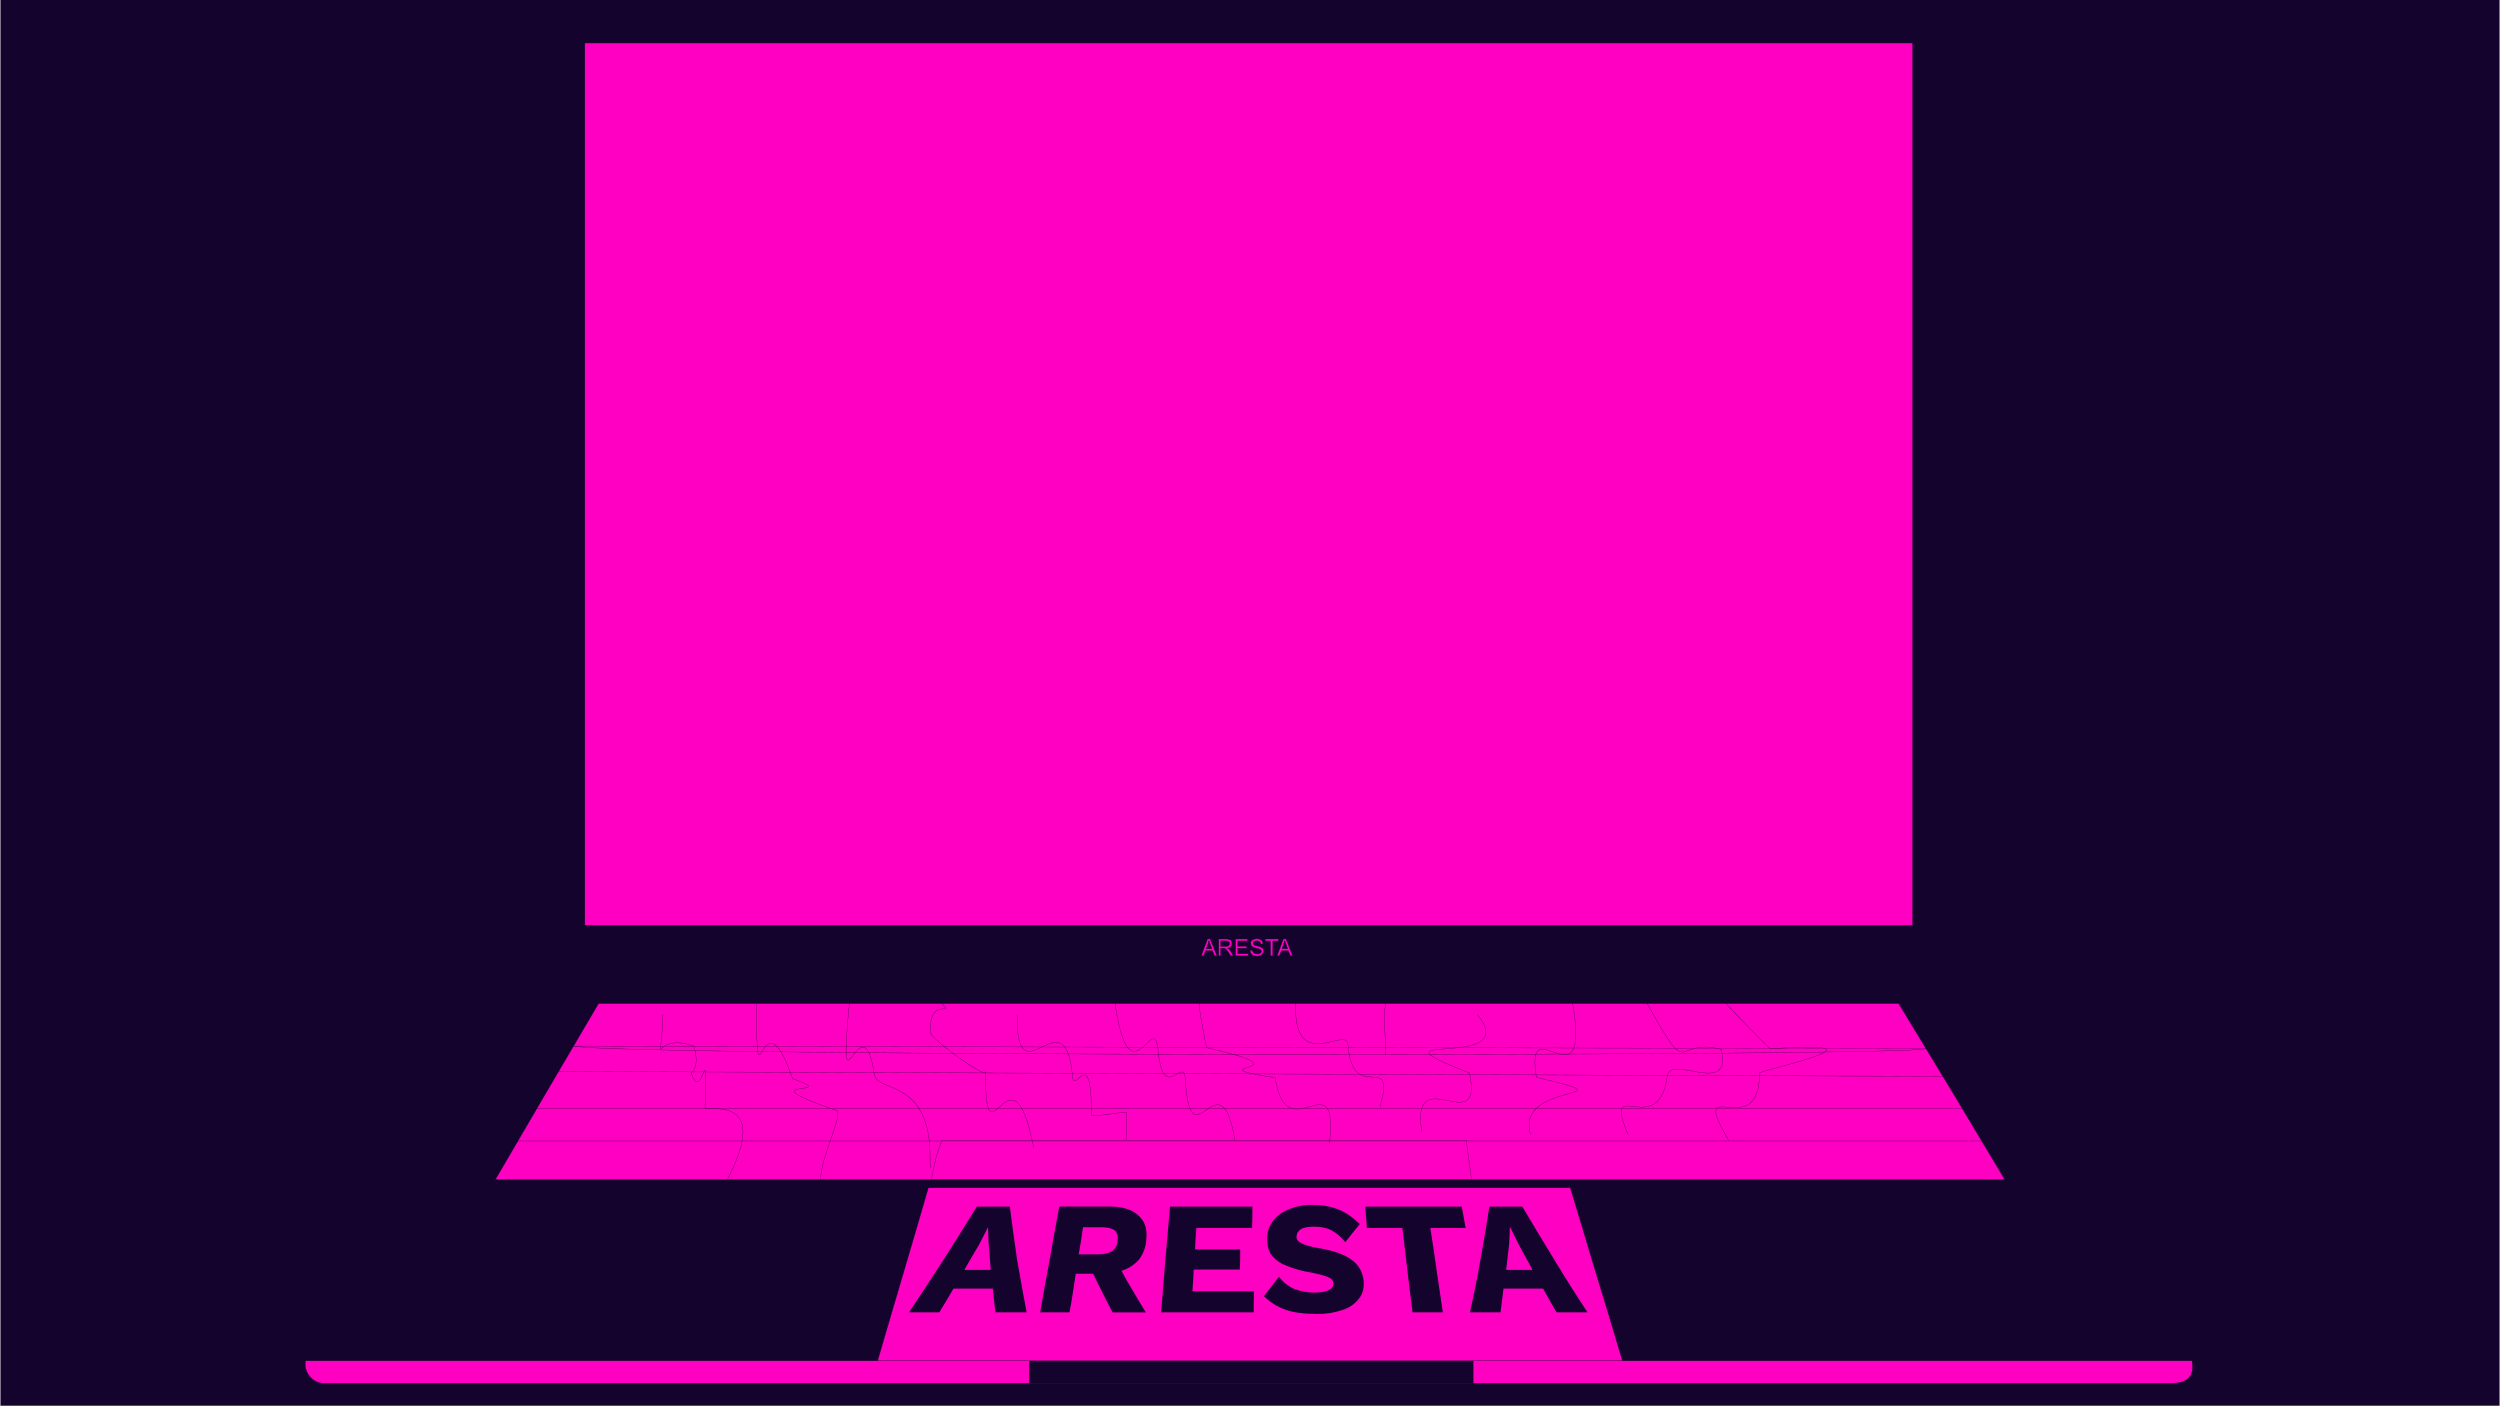
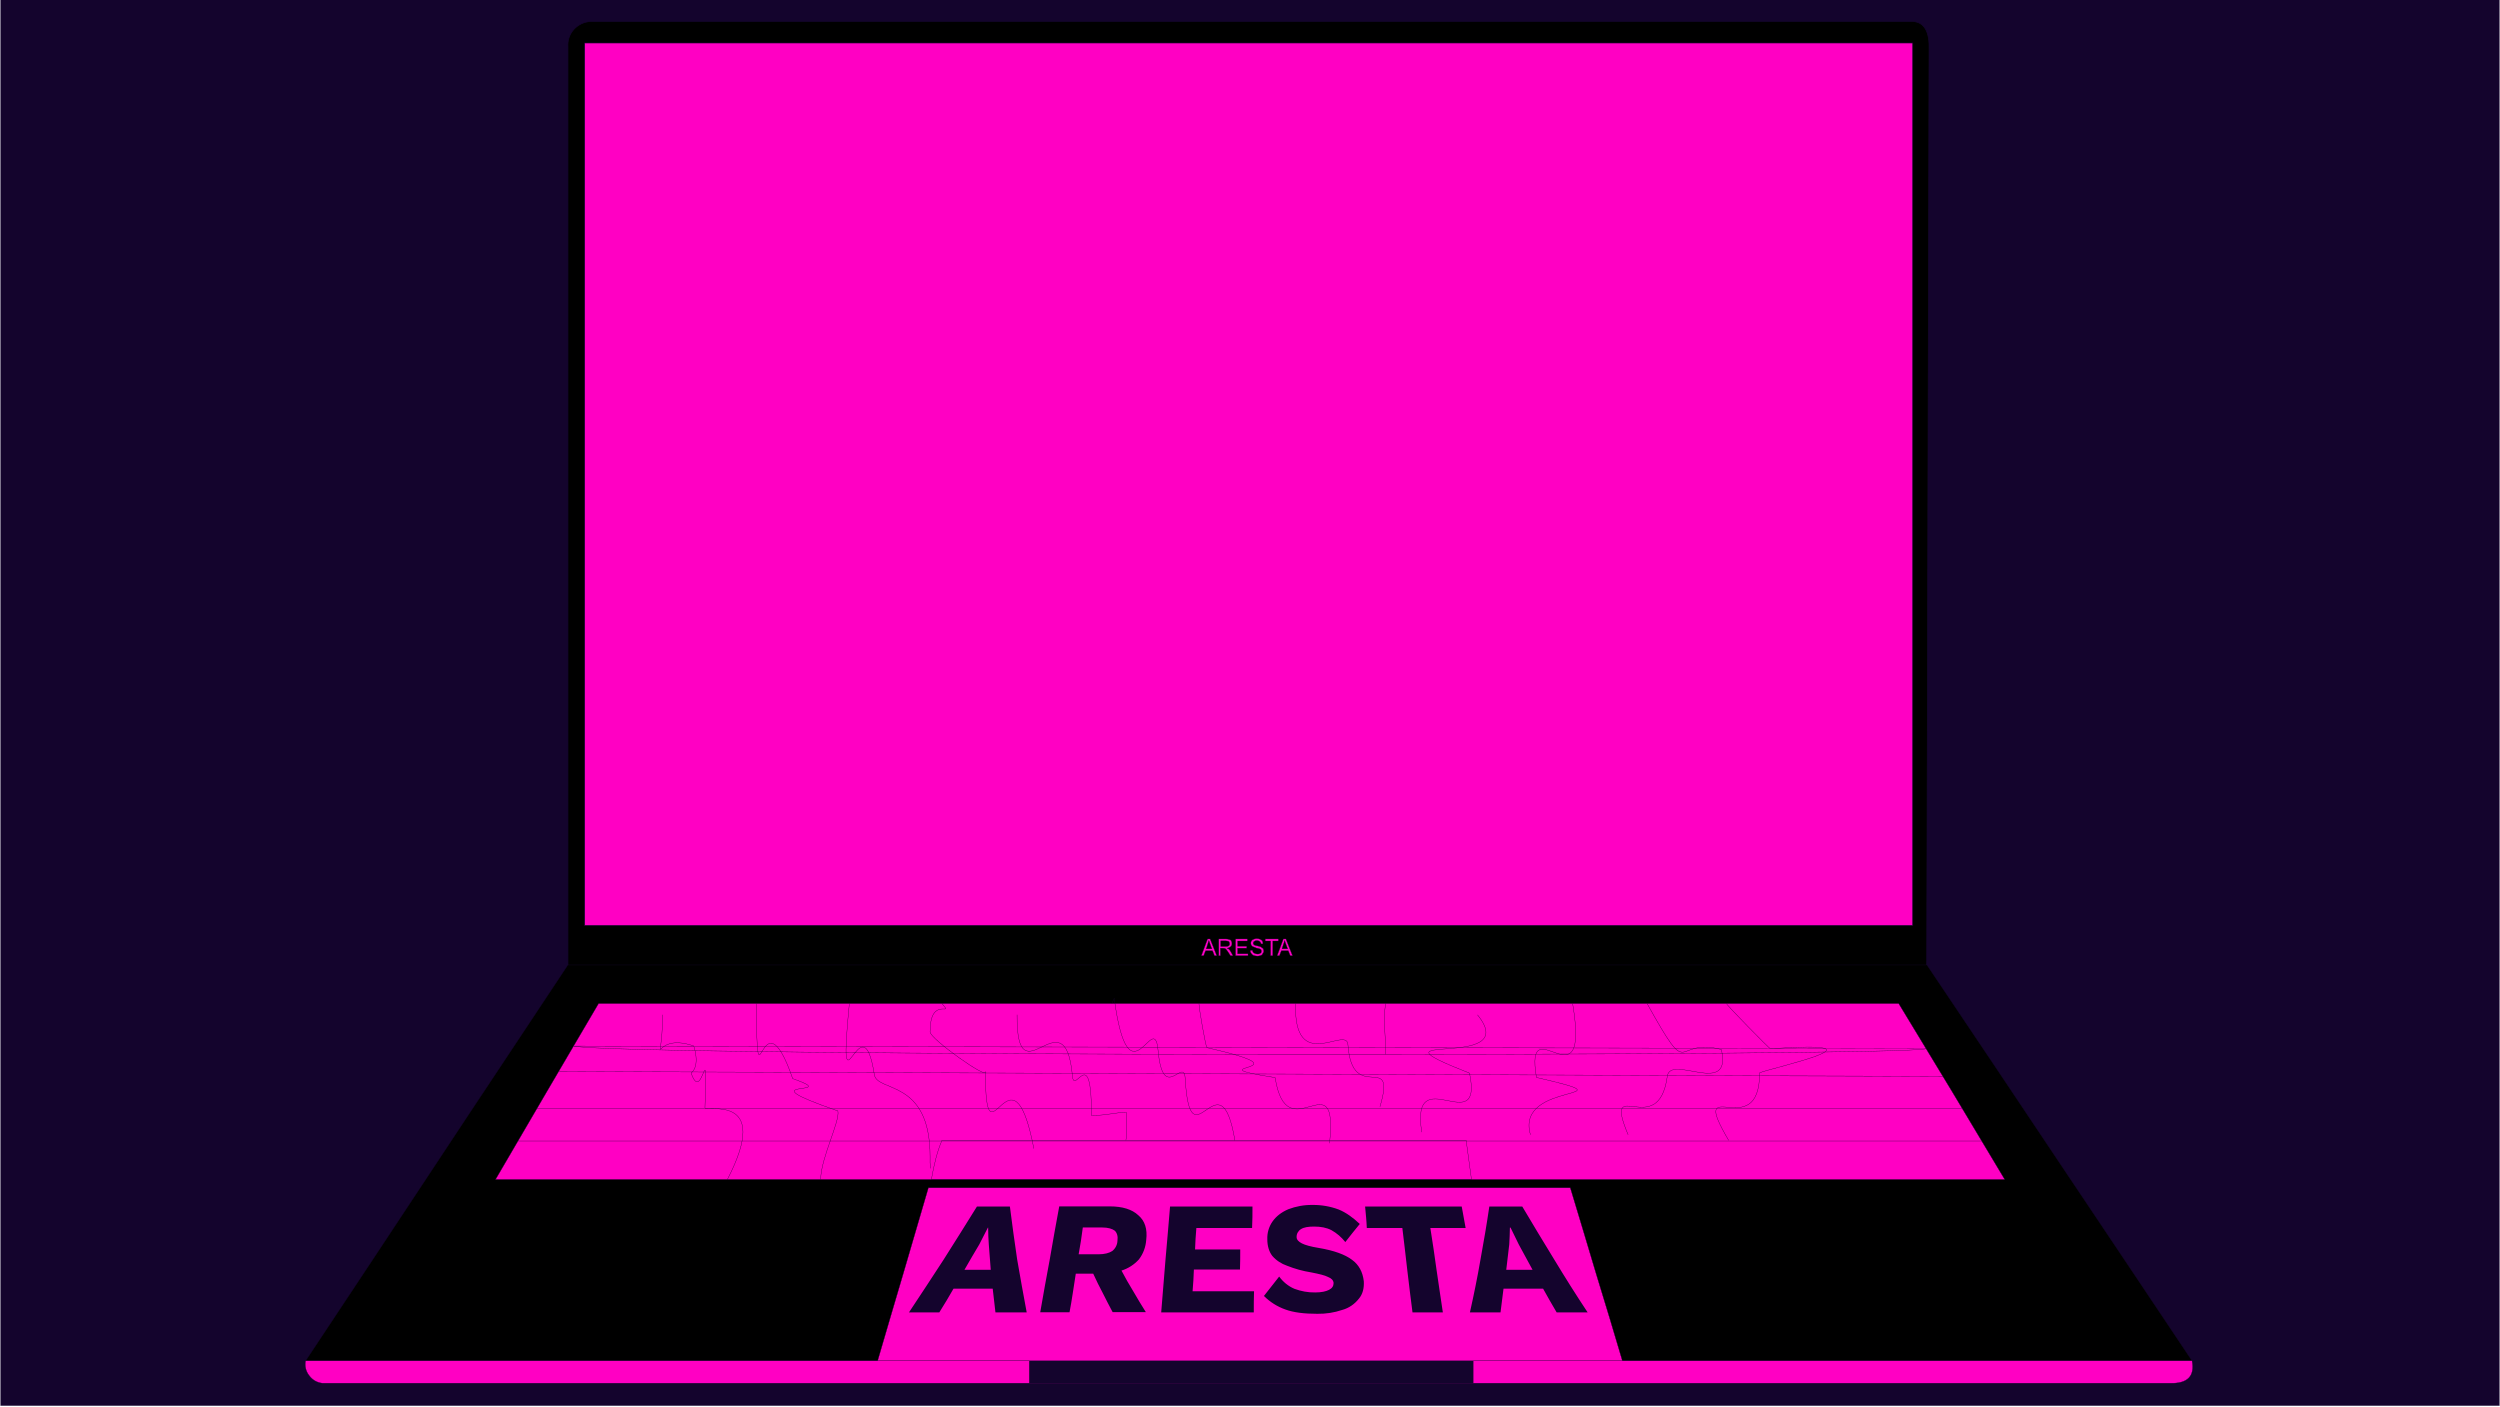
- <svg xmlns="http://www.w3.org/2000/svg" id="Layer_1" data-name="Layer 1" viewBox="0 0 1920 1080">
-   <defs>
-     <style>.cls-1,.cls-2,.cls-4,.cls-8{fill:#14042d;}.cls-1,.cls-2,.cls-3,.cls-4,.cls-5,.cls-6{stroke:#14042d;stroke-miterlimit:10;}.cls-1,.cls-4,.cls-5,.cls-6{stroke-width:0.23px;}.cls-2,.cls-3{stroke-width:0.51px;}.cls-2,.cls-4,.cls-5{fill-rule:evenodd;}.cls-3,.cls-5,.cls-7{fill:#ff00c3;}.cls-6{fill:none;}</style>
-   </defs>
-   <rect class="cls-1" x="0.5" y="-0.5" width="1919" height="1080" />
-   <path d="M791.77,956.63l11.32,13.2a1.5,1.5,0,0,0,2.12,0,1.53,1.53,0,0,0,0-2.12l-11.32-13.2a1.5,1.5,0,0,0-2.12,0,1.53,1.53,0,0,0,0,2.12Z" />
-   <path class="cls-2" d="M1479.68,742.9,1481.45,38c.51-13.67-3.79-21-12.4-21.51H453.36a18.81,18.81,0,0,0-12.66,6.07,17.85,17.85,0,0,0-4.55,13.16V742.9Z" />
-   <rect class="cls-3" x="449.05" y="32.95" width="1020" height="677.8" />
-   <path class="cls-4" d="M234.68,1045.1H1683.43c-33.92-50.62-67.83-101.5-101.75-152.12-33.66-50.62-67.83-101.24-101.75-151.86H436.15C402.74,791.74,368.82,842.36,335.41,893c-33.66,50.88-67.07,101.5-100.73,152.12Z" />
-   <path class="cls-5" d="M234.68,1045.1H1683.43c2.27,11.89-3.55,17.71-17.21,17.21H247.59a14.44,14.44,0,0,1-10.13-5.82,14.2,14.2,0,0,1-2.78-11.39Z" />
-   <rect class="cls-1" x="790.49" y="1045.1" width="340.93" height="17.21" />
-   <path class="cls-5" d="M459.68,770.74h998.49l41,67.57c13.41,22.53,27.08,45.06,40.49,67.58H380.46q19.76-33.78,39.49-67.58c13.16-22.52,26.57-45,39.73-67.57Z" />
-   <path class="cls-5" d="M713,912.22h493c6.58,22,13.41,44.29,20,66.57,6.84,22,13.42,44,20,66.31h-572c6.58-22.27,12.91-44.29,19.49-66.31,6.58-22.28,13.16-44.55,19.49-66.57Z" />
-   <path class="cls-6" d="M440.7,803.39c35.18,8.1,1026.83,8.35,1038.47,2" />
-   <path class="cls-6" d="M509,779.34c-1,49.61-10.38,12.15,23.79,24,0,0,5.32,14.93-2,20.75,8.85,25.82,12.9-35.43,10.63,26.58-.26,3.79,52.13-12.15,17.21,55.17" />
-   <path class="cls-6" d="M580.67,770.74c1.26,91.11,3-14.68,28.09,57.7,40.75,14.18-40.75-1.26,34.68,24.81,1.77,7.84-13.17,36.44-13.17,52.64" />
-   <path class="cls-6" d="M652.29,770.74c-9.36,96.68,9.62-7.6,19.24,54.67,2.28,13.66,42.77,3,42.77,62.77,0,2.78-.25,6.58.51,9.11" />
-   <path class="cls-6" d="M794,882.1c-17.21-89.09-37.21,20.25-37.21-59,2,6.33-42.52-25.31-42.52-30.63,0-28.85,19-10.63,9.12-21.76" />
-   <path class="cls-6" d="M781.12,779.34c-.5,67.83,36.7-17.21,42.52,46.83,1.27,16.19,14.68-27.09,14.68,30.62,11.39,0,19.74-2.53,26.58-2.53,0,3.29.5,19-.25,21.51" />
-   <path class="cls-6" d="M948.42,875.77c-11.39-68.08-34.17,21.52-38.22-47.83-1-16.71-17,20-20.75-21.26-3-33.16-22.27,43.78-33.66-40l-1.77,4" />
-   <path class="cls-6" d="M1021.06,878.05c7.09-65.8-32.65,7.34-41.76-50.37-67.83-10.63,32.14-3.79-52.39-23-.76-.25-6.08-30.12-6.08-33.91" />
-   <path class="cls-6" d="M1327.57,875.77c-31.89-54.41,23.79,4.05,23.79-51.88,8.1-3.55,106.05-25.06,8.35-18.48-.76.25-33.92-33.91-33.92-34.67" />
-   <path class="cls-6" d="M1250.37,871.47c-20-48.09,23.29,5.57,30.12-45.05,2.53-17.21,50.11,16.45,41.51-20.5-38-9.87-22.27,27.08-57-35.18" />
-   <path class="cls-6" d="M1175.45,871.47c-12.4-42,83.27-25.82,4.56-44-9.62-56.69,41.51,25.82,27.84-56.69" />
-   <path class="cls-6" d="M1091.93,869.45c-8.86-56.7,47.58,6.83,36.7-45.31-88.33-34.67,42.27-.51,6.07-44.8" />
-   <path class="cls-6" d="M1059.79,850c13.16-44.3-21.26-.51-24.55-47.84-1-14.68-41.77,23.29-40.25-31.38" />
-   <path class="cls-6" d="M1064.09,770.74c-2,14.17.25,25.31.25,39" />
-   <path class="cls-6" d="M715.32,905.89h414.83c-2.79-20-4.05-30.12-4.05-30.12H723.42c-3.55,8.36-6.08,18.48-8.1,30.12Z" />
-   <path class="cls-6" d="M440.7,803.39q1038.35,1.89,1038.47,2" />
-   <path class="cls-6" d="M429.06,822.88l1063,3.79" />
-   <path class="cls-6" d="M1506.76,851.22H412.35" />
-   <path class="cls-6" d="M397.93,876.28H1522" />
-   <path class="cls-7" d="M922.61,734l4.8-12.91h2L934.5,734h-1.77l-1.52-3.8H925.9l-1.52,3.8Zm3.79-5.32h4.3l-1.26-3.54a18.32,18.32,0,0,1-1-2.79c-.26,1-.51,1.78-.76,2.54Z" />
-   <path class="cls-7" d="M936,734V721.13h5.57a5.37,5.37,0,0,1,2.53.51,1.71,1.71,0,0,1,1.52,1,3.06,3.06,0,0,1,.5,2,3.09,3.09,0,0,1-.76,2.28,4.75,4.75,0,0,1-2.78,1.27c.51.25.76.5,1,.5a10.64,10.64,0,0,1,1.52,1.77l2,3.55h-2l-1.77-2.79a10.83,10.83,0,0,0-1.27-1.77l-.76-.76a.92.92,0,0,0-.75-.25c-.26,0-.51-.25-1-.25h-2V734Zm1.52-7.09h3.79c.76,0,1.27-.25,1.78-.25a3.71,3.71,0,0,0,1-.76,2.32,2.32,0,0,0,.25-1.27,3.68,3.68,0,0,0-.5-1.52,5.14,5.14,0,0,0-2.28-.5h-4.05Z" />
-   <polygon class="cls-7" points="948.93 734.04 948.93 721.13 958.04 721.13 958.04 722.65 950.45 722.65 950.45 726.7 957.53 726.7 957.53 728.22 950.45 728.22 950.45 732.52 958.55 732.52 958.55 734.04 948.93 734.04" />
-   <path class="cls-7" d="M960.06,730l1.78-.26a2.15,2.15,0,0,0,.5,1.52,1.82,1.82,0,0,0,1.27,1,4.77,4.77,0,0,0,2,.5,3.23,3.23,0,0,0,1.52-.25,5.65,5.65,0,0,0,1.27-.76,2.32,2.32,0,0,0,.25-1.27,1.53,1.53,0,0,0-.25-1,6,6,0,0,0-1.27-.76c-.25,0-1-.25-2.28-.5-1-.51-2-.76-2.53-1a2.49,2.49,0,0,1-1.26-1,3.59,3.59,0,0,1-.51-1.77,3.07,3.07,0,0,1,2.28-3,7.48,7.48,0,0,1,2.28-.5,7.58,7.58,0,0,1,2.53.5,4.6,4.6,0,0,1,1.77,1.27,7.5,7.5,0,0,1,.51,2.28h-1.52c-.26-.76-.51-1.52-1-1.78a3.79,3.79,0,0,0-4.55,0,2,2,0,0,0-.51,1.27c0,.51,0,.76.51,1,.25.51,1,.76,2.53,1a13.82,13.82,0,0,1,2.78.76,11,11,0,0,1,1.78,1.27,6,6,0,0,1,.5,2,2.74,2.74,0,0,1-.76,1.78,2.28,2.28,0,0,1-1.52,1.51,7.28,7.28,0,0,1-2.53.51,9.18,9.18,0,0,1-3-.51c-.76-.25-1.27-1-1.78-1.51a4.14,4.14,0,0,1-.76-2.28Z" />
-   <polygon class="cls-7" points="975.76 734.04 975.76 722.65 971.71 722.65 971.71 721.13 981.83 721.13 981.83 722.65 977.53 722.65 977.53 734.04 975.76 734.04" />
-   <path class="cls-7" d="M980.82,734l4.81-12.91h2L992.71,734h-1.77l-1.52-3.8h-5.31l-1.52,3.8Zm3.8-5.32h4.3l-1.27-3.54a19.47,19.47,0,0,1-1-2.79c-.25,1-.51,1.78-.76,2.54Z" />
-   <path class="cls-6" d="M922.61,734l4.8-12.91h2L934.5,734h-1.77l-1.52-3.8H925.9l-1.52,3.8Zm3.79-5.32h4.3l-1.26-3.54a18.32,18.32,0,0,1-1-2.79c-.26,1-.51,1.78-.76,2.54Z" />
-   <path class="cls-6" d="M936,734V721.13h5.57a5.37,5.37,0,0,1,2.53.51,1.71,1.71,0,0,1,1.52,1,3.06,3.06,0,0,1,.5,2,3.09,3.09,0,0,1-.76,2.28,4.75,4.75,0,0,1-2.78,1.27c.51.25.76.5,1,.5a10.64,10.64,0,0,1,1.52,1.77l2,3.55h-2l-1.77-2.79a10.83,10.83,0,0,0-1.27-1.77l-.76-.76a.92.92,0,0,0-.75-.25c-.26,0-.51-.25-1-.25h-2V734Zm1.52-7.09h3.79c.76,0,1.27-.25,1.78-.25a3.71,3.71,0,0,0,1-.76,2.32,2.32,0,0,0,.25-1.27,3.68,3.68,0,0,0-.5-1.52,5.14,5.14,0,0,0-2.28-.5h-4.05Z" />
-   <polygon class="cls-6" points="948.93 734.04 948.93 721.13 958.04 721.13 958.04 722.65 950.45 722.65 950.45 726.7 957.53 726.7 957.53 728.22 950.45 728.22 950.45 732.52 958.55 732.52 958.55 734.04 948.93 734.04" />
-   <path class="cls-6" d="M960.06,730l1.78-.26a2.15,2.15,0,0,0,.5,1.52,1.82,1.82,0,0,0,1.27,1,4.77,4.77,0,0,0,2,.5,3.23,3.23,0,0,0,1.52-.25,5.65,5.65,0,0,0,1.27-.76,2.32,2.32,0,0,0,.25-1.27,1.53,1.53,0,0,0-.25-1,6,6,0,0,0-1.27-.76c-.25,0-1-.25-2.28-.5-1-.51-2-.76-2.53-1a2.49,2.49,0,0,1-1.26-1,3.59,3.59,0,0,1-.51-1.77,3.07,3.07,0,0,1,2.28-3,7.48,7.48,0,0,1,2.28-.5,7.58,7.58,0,0,1,2.53.5,4.6,4.6,0,0,1,1.77,1.27,7.5,7.5,0,0,1,.51,2.28h-1.52c-.26-.76-.51-1.52-1-1.78a3.79,3.79,0,0,0-4.55,0,2,2,0,0,0-.51,1.27c0,.51,0,.76.51,1,.25.51,1,.76,2.53,1a13.82,13.82,0,0,1,2.78.76,11,11,0,0,1,1.78,1.27,6,6,0,0,1,.5,2,2.74,2.74,0,0,1-.76,1.78,2.28,2.28,0,0,1-1.52,1.51,7.28,7.28,0,0,1-2.53.51,9.18,9.18,0,0,1-3-.51c-.76-.25-1.27-1-1.78-1.51a4.14,4.14,0,0,1-.76-2.28Z" />
-   <polygon class="cls-6" points="975.76 734.04 975.76 722.65 971.71 722.65 971.71 721.13 981.83 721.13 981.83 722.65 977.53 722.65 977.53 734.04 975.76 734.04" />
-   <path class="cls-6" d="M980.82,734l4.81-12.91h2L992.71,734h-1.77l-1.52-3.8h-5.31l-1.52,3.8Zm3.8-5.32h4.3l-1.27-3.54a19.47,19.47,0,0,1-1-2.79c-.25,1-.51,1.78-.76,2.54Z" />
-   <path class="cls-8" d="M762.39,989.67H732.27c-3.54,6.07-7.08,12.15-10.88,18.22H698.11c8.85-13.41,18-27.08,26.57-40.49,8.61-13.67,17.21-27.09,25.56-40.75h25.31c1.78,13.66,3.55,27.08,5.57,40.75,2.28,13.41,4.81,27.08,7.34,40.49h-24c-.76-6.07-1.27-12.15-2-18.22Zm-1.52-14.43c-.5-6.58-1-12.91-1.51-19.49-.26-4.3-.51-8.6-.51-12.9h-.25c-2.28,4.3-4.31,8.6-6.58,12.9-3.8,6.33-7.6,12.91-11.39,19.49Zm78.72,3H826.17c-.76,5.06-1.51,9.87-2.27,14.93-.76,4.81-1.52,9.87-2.53,14.68H798.84c2.28-13.41,4.81-27.08,7.34-40.49,2.28-13.67,4.81-27.09,7.34-40.75h38.72q14.81,0,22,6.83,7.61,6.45,6.08,19a28,28,0,0,1-5.57,14.94,29.42,29.42,0,0,1-13.41,8.6q4.17,8,9.11,16c3,5.31,6.32,10.63,9.61,15.94H854.52c-2.53-4.81-5.31-9.87-7.59-14.68-2.53-5.06-5.06-9.87-7.34-14.93Zm-11.14-14.93h15.19c4.81,0,8.35-1,10.63-2.53a10.46,10.46,0,0,0,4.05-7.85c.5-3.54-.26-6.08-2-7.85-2-1.52-5.06-2.53-9.87-2.53H831.74c-1,7.09-2,13.92-3.29,20.76ZM963.1,991.69c-.25,5.32-.25,10.89-.25,16.2H891.73c1-13.41,2.28-27.08,3.29-40.49,1.26-13.67,2.28-27.09,3.54-40.75h63.28c0,5.56,0,10.88-.26,16.45H918.81c-.51,5.57-.76,10.88-1,16.45h34.67c0,5.06,0,10.38-.25,15.44H916.78c-.25,5.57-.5,11.14-1,16.7Zm44.8-66.31a54.78,54.78,0,0,1,20.25,3.54c5.57,2.28,10.88,6.08,16.2,11.14-3.8,4.56-7.6,9.37-11.14,13.92a35.14,35.14,0,0,0-10.63-9.11c-3.8-2-8.35-2.78-13.41-2.78-4.31,0-7.85.5-10.13,2a6.86,6.86,0,0,0-3.29,6.08c0,2,1.52,3.54,4,4.8s6.83,2.54,12.91,3.55c11.9,2,20.25,5.06,25.56,9.11,5.32,3.8,8.35,9.36,9.11,16.45.26,5.32-.76,9.87-3.79,13.41a24.64,24.64,0,0,1-12.66,8.61,55.64,55.64,0,0,1-19.23,3c-10.13,0-18.23-1-24.55-3.29a44.47,44.47,0,0,1-16.46-10.38c4-5.06,7.85-9.87,11.65-14.93A28.55,28.55,0,0,0,994,989.92a42.86,42.86,0,0,0,15.95,2.79c4.8,0,8.35-.76,10.63-2,2.53-1.26,3.54-3,3.54-5.31-.25-2-1.52-3.55-4.3-4.56-2.53-1.27-6.84-2.28-12.91-3.54a82.7,82.7,0,0,1-18.48-5.07A26.58,26.58,0,0,1,977,964.61c-2.53-3.29-3.79-7.59-3.79-12.65a21.68,21.68,0,0,1,4-13.67c2.78-4,6.83-7.09,12.14-9.37a45.54,45.54,0,0,1,18.48-3.54Zm117.69,17.72h-27.08c1.77,10.88,3.29,21.76,4.81,32.4,1.52,10.88,3.29,21.76,4.81,32.39h-23.29c-1.26-10.63-2.78-21.51-4-32.39s-2.53-21.52-3.79-32.4h-27.34c-.25-5.57-.76-10.89-1.26-16.45h74.16c1,5.56,2,10.88,3,16.45Zm59.48,46.57H1154.7l-2.28,18.22h-23.54c3-13.41,5.82-27.08,8.1-40.49,2.53-13.67,4.81-27.09,6.84-40.75h25.31c8.09,13.66,16.19,27.08,24.55,40.75,8.1,13.41,16.7,27.08,25.56,40.49h-23.79c-3.55-6.07-7.09-12.15-10.38-18.22Zm-8.1-14.43c-3.54-6.58-7.09-12.91-10.63-19.49-2-4.3-4.3-8.6-6.33-12.9h-.5c0,4.3-.26,8.6-.51,12.9-.76,6.33-1.52,12.91-2.28,19.49Z" />
+ <svg xmlns="http://www.w3.org/2000/svg" version="1.1" id="Layer_1" x="0px" y="0px" viewBox="0 0 1920 1080" style="enable-background:new 0 0 1920 1080;" xml:space="preserve">
+   <style type="text/css">
+ 	.st0{fill:#14042D;stroke:#14042D;stroke-width:0.23;stroke-miterlimit:10;}
+ 	.st1{fill-rule:evenodd;clip-rule:evenodd;stroke:#14042D;stroke-width:0.51;stroke-miterlimit:10;}
+ 	.st2{fill:#FF00C3;stroke:#14042D;stroke-width:0.51;stroke-miterlimit:10;}
+ 	.st3{fill-rule:evenodd;clip-rule:evenodd;stroke:#14042D;stroke-width:0.23;stroke-miterlimit:10;}
+ 	.st4{fill-rule:evenodd;clip-rule:evenodd;fill:#FF00C3;stroke:#14042D;stroke-width:0.23;stroke-miterlimit:10;}
+ 	.st5{fill:none;stroke:#14042D;stroke-width:0.23;stroke-miterlimit:10;}
+ 	.st6{fill:#FF00C3;}
+ 	.st7{fill:#14042D;}
+ </style>
+   <rect x="0.5" y="-0.5" class="st0" width="1919" height="1080" />
+   <path d="M791.8,956.6l11.3,13.2c0.6,0.6,1.5,0.6,2.1,0c0.6-0.6,0.6-1.5,0-2.1l-11.3-13.2c-0.6-0.6-1.5-0.6-2.1,0  C791.2,955.1,791.2,956,791.8,956.6z" />
+   <g>
+     <path class="st1" d="M1479.7,742.9l1.8-704.9c0.5-13.7-3.8-21-12.4-21.5H453.4c-4.8,0.3-9.4,2.5-12.7,6.1   c-3.2,3.6-4.9,8.3-4.5,13.2v707.2H1479.7z" />
+     <rect x="449" y="33" class="st2" width="1020" height="677.8" />
+     <path class="st3" d="M234.7,1045.1h1448.8c-33.9-50.6-67.8-101.5-101.8-152.1c-33.7-50.6-67.8-101.2-101.8-151.9H436.1   c-33.4,50.6-67.3,101.2-100.7,151.9C301.8,943.9,268.3,994.5,234.7,1045.1L234.7,1045.1z" />
+   </g>
+   <path class="st4" d="M234.7,1045.1h1448.8c2.3,11.9-3.6,17.7-17.2,17.2H247.6c-4-0.4-7.7-2.5-10.1-5.8  C234.9,1053.3,233.9,1049.1,234.7,1045.1z" />
+   <rect x="790.5" y="1045.1" class="st0" width="340.9" height="17.2" />
+   <path class="st4" d="M459.7,770.7h998.5l41,67.6c13.4,22.5,27.1,45.1,40.5,67.6H380.5c13.2-22.5,26.3-45,39.5-67.6  C433.1,815.8,446.5,793.3,459.7,770.7z" />
+   <path class="st4" d="M713,912.2h493c6.6,22,13.4,44.3,20,66.6c6.8,22,13.4,44,20,66.3H674c6.6-22.3,12.9-44.3,19.5-66.3  C700.1,956.5,706.6,934.2,713,912.2L713,912.2z" />
+   <path class="st5" d="M440.7,803.4c35.2,8.1,1026.8,8.3,1038.5,2" />
+   <path class="st5" d="M509,779.3c-1,49.6-10.4,12.2,23.8,24c0,0,5.3,14.9-2,20.8c8.8,25.8,12.9-35.4,10.6,26.6  c-0.3,3.8,52.1-12.2,17.2,55.2" />
+   <path class="st5" d="M580.7,770.7c1.3,91.1,3-14.7,28.1,57.7c40.8,14.2-40.8-1.3,34.7,24.8c1.8,7.8-13.2,36.4-13.2,52.6" />
+   <path class="st5" d="M652.3,770.7c-9.4,96.7,9.6-7.6,19.2,54.7c2.3,13.7,42.8,3,42.8,62.8c0,2.8-0.2,6.6,0.5,9.1" />
+   <path class="st5" d="M794,882.1c-17.2-89.1-37.2,20.2-37.2-59c2,6.3-42.5-25.3-42.5-30.6c0-28.8,19-10.6,9.1-21.8" />
+   <path class="st5" d="M781.1,779.3c-0.5,67.8,36.7-17.2,42.5,46.8c1.3,16.2,14.7-27.1,14.7,30.6c11.4,0,19.7-2.5,26.6-2.5  c0,3.3,0.5,19-0.2,21.5" />
+   <path class="st5" d="M948.4,875.8c-11.4-68.1-34.2,21.5-38.2-47.8c-1-16.7-17,20-20.8-21.3c-3-33.2-22.3,43.8-33.7-40l-1.8,4" />
+   <path class="st5" d="M1021.1,878c7.1-65.8-32.7,7.3-41.8-50.4c-67.8-10.6,32.1-3.8-52.4-23c-0.8-0.2-6.1-30.1-6.1-33.9" />
+   <path class="st5" d="M1327.6,875.8c-31.9-54.4,23.8,4,23.8-51.9c8.1-3.5,106.1-25.1,8.3-18.5c-0.8,0.2-33.9-33.9-33.9-34.7" />
+   <path class="st5" d="M1250.4,871.5c-20-48.1,23.3,5.6,30.1-45c2.5-17.2,50.1,16.5,41.5-20.5c-38-9.9-22.3,27.1-57-35.2" />
+   <path class="st5" d="M1175.4,871.5c-12.4-42,83.3-25.8,4.6-44c-9.6-56.7,41.5,25.8,27.8-56.7" />
+   <path class="st5" d="M1091.9,869.5c-8.9-56.7,47.6,6.8,36.7-45.3c-88.3-34.7,42.3-0.5,6.1-44.8" />
+   <path class="st5" d="M1059.8,850c13.2-44.3-21.3-0.5-24.6-47.8c-1-14.7-41.8,23.3-40.2-31.4" />
+   <path class="st5" d="M1064.1,770.7c-2,14.2,0.2,25.3,0.2,39" />
+   <path class="st5" d="M715.3,905.9h414.8c-2.8-20-4.1-30.1-4.1-30.1H723.4C719.9,884.1,717.3,894.2,715.3,905.9z" />
+   <path class="st5" d="M440.7,803.4c692.2,1.3,1038.4,1.9,1038.5,2" />
+   <path class="st5" d="M429.1,822.9l1063,3.8" />
+   <path class="st5" d="M1506.8,851.2H412.4" />
+   <path class="st5" d="M397.9,876.3H1522" />
+   <path class="st6" d="M922.6,734l4.8-12.9h2l5.1,12.9h-1.8l-1.5-3.8h-5.3l-1.5,3.8H922.6z M926.4,728.7h4.3l-1.3-3.5  c-0.4-0.9-0.7-1.8-1-2.8c-0.3,1-0.5,1.8-0.8,2.5L926.4,728.7z" />
+   <path class="st6" d="M936,734v-12.9h5.6c0.9,0,1.7,0.1,2.5,0.5c0.7,0,1.2,0.4,1.5,1c0.4,0.6,0.6,1.3,0.5,2c0.1,0.8-0.2,1.7-0.8,2.3  c-0.8,0.7-1.7,1.2-2.8,1.3c0.5,0.2,0.8,0.5,1,0.5c0.6,0.5,1.1,1.1,1.5,1.8l2,3.5h-2l-1.8-2.8c-0.4-0.6-0.8-1.2-1.3-1.8l-0.8-0.8  c-0.2-0.2-0.5-0.3-0.8-0.2c-0.3,0-0.5-0.2-1-0.2h-2v5.8H936z M937.5,726.9h3.8c0.8,0,1.3-0.2,1.8-0.2c0.4-0.2,0.7-0.5,1-0.8  c0.2-0.4,0.3-0.8,0.2-1.3c-0.1-0.5-0.2-1.1-0.5-1.5c-0.7-0.3-1.5-0.5-2.3-0.5h-4L937.5,726.9z" />
+   <polygon class="st6" points="948.9,734 948.9,721.1 958,721.1 958,722.7 950.5,722.7 950.5,726.7 957.5,726.7 957.5,728.2   950.5,728.2 950.5,732.5 958.5,732.5 958.5,734 " />
+   <path class="st6" d="M960.1,730l1.8-0.3c0,0.6,0.1,1.1,0.5,1.5c0.2,0.5,0.7,0.9,1.3,1c0.6,0.3,1.3,0.5,2,0.5c0.5,0,1,0,1.5-0.2  c0.5-0.2,0.9-0.5,1.3-0.8c0.2-0.4,0.3-0.8,0.2-1.3c0-0.4-0.1-0.7-0.2-1c-0.4-0.3-0.8-0.6-1.3-0.8c-0.2,0-1-0.2-2.3-0.5  c-1-0.5-2-0.8-2.5-1c-0.5-0.2-1-0.5-1.3-1c-0.3-0.5-0.5-1.1-0.5-1.8c0-1.4,0.9-2.6,2.3-3c0.7-0.3,1.5-0.5,2.3-0.5  c0.9,0,1.7,0.2,2.5,0.5c0.7,0.3,1.3,0.7,1.8,1.3c0.3,0.7,0.5,1.5,0.5,2.3h-1.5c-0.3-0.8-0.5-1.5-1-1.8c-1.3-1-3.2-1-4.5,0  c-0.3,0.4-0.5,0.8-0.5,1.3c0,0.5,0,0.8,0.5,1c0.2,0.5,1,0.8,2.5,1c1,0.2,1.9,0.4,2.8,0.8c0.6,0.4,1.2,0.8,1.8,1.3  c0.3,0.6,0.4,1.3,0.5,2c0,0.7-0.3,1.3-0.8,1.8c-0.2,0.7-0.8,1.3-1.5,1.5c-0.8,0.3-1.7,0.5-2.5,0.5c-1,0-2-0.2-3-0.5  c-0.8-0.2-1.3-1-1.8-1.5C960.4,731.6,960.1,730.8,960.1,730L960.1,730z" />
+   <polygon class="st6" points="975.8,734 975.8,722.7 971.7,722.7 971.7,721.1 981.8,721.1 981.8,722.7 977.5,722.7 977.5,734 " />
+   <path class="st6" d="M980.8,734l4.8-12.9h2l5.1,12.9h-1.8l-1.5-3.8h-5.3l-1.5,3.8H980.8z M984.6,728.7h4.3l-1.3-3.5  c-0.4-0.9-0.7-1.8-1-2.8c-0.2,1-0.5,1.8-0.8,2.5L984.6,728.7z" />
+   <path class="st5" d="M922.6,734l4.8-12.9h2l5.1,12.9h-1.8l-1.5-3.8h-5.3l-1.5,3.8H922.6z M926.4,728.7h4.3l-1.3-3.5  c-0.4-0.9-0.7-1.8-1-2.8c-0.3,1-0.5,1.8-0.8,2.5L926.4,728.7z" />
+   <path class="st5" d="M936,734v-12.9h5.6c0.9,0,1.7,0.1,2.5,0.5c0.7,0,1.2,0.4,1.5,1c0.4,0.6,0.6,1.3,0.5,2c0.1,0.8-0.2,1.7-0.8,2.3  c-0.8,0.7-1.7,1.2-2.8,1.3c0.5,0.2,0.8,0.5,1,0.5c0.6,0.5,1.1,1.1,1.5,1.8l2,3.5h-2l-1.8-2.8c-0.4-0.6-0.8-1.2-1.3-1.8l-0.8-0.8  c-0.2-0.2-0.5-0.3-0.8-0.2c-0.3,0-0.5-0.2-1-0.2h-2v5.8H936z M937.5,726.9h3.8c0.8,0,1.3-0.2,1.8-0.2c0.4-0.2,0.7-0.5,1-0.8  c0.2-0.4,0.3-0.8,0.2-1.3c-0.1-0.5-0.2-1.1-0.5-1.5c-0.7-0.3-1.5-0.5-2.3-0.5h-4L937.5,726.9z" />
+   <polygon class="st5" points="948.9,734 948.9,721.1 958,721.1 958,722.7 950.5,722.7 950.5,726.7 957.5,726.7 957.5,728.2   950.5,728.2 950.5,732.5 958.5,732.5 958.5,734 " />
+   <path class="st5" d="M960.1,730l1.8-0.3c0,0.6,0.1,1.1,0.5,1.5c0.2,0.5,0.7,0.9,1.3,1c0.6,0.3,1.3,0.5,2,0.5c0.5,0,1,0,1.5-0.2  c0.5-0.2,0.9-0.5,1.3-0.8c0.2-0.4,0.3-0.8,0.2-1.3c0-0.4-0.1-0.7-0.2-1c-0.4-0.3-0.8-0.6-1.3-0.8c-0.2,0-1-0.2-2.3-0.5  c-1-0.5-2-0.8-2.5-1c-0.5-0.2-1-0.5-1.3-1c-0.3-0.5-0.5-1.1-0.5-1.8c0-1.4,0.9-2.6,2.3-3c0.7-0.3,1.5-0.5,2.3-0.5  c0.9,0,1.7,0.2,2.5,0.5c0.7,0.3,1.3,0.7,1.8,1.3c0.3,0.7,0.5,1.5,0.5,2.3h-1.5c-0.3-0.8-0.5-1.5-1-1.8c-1.3-1-3.2-1-4.5,0  c-0.3,0.4-0.5,0.8-0.5,1.3c0,0.5,0,0.8,0.5,1c0.2,0.5,1,0.8,2.5,1c1,0.2,1.9,0.4,2.8,0.8c0.6,0.4,1.2,0.8,1.8,1.3  c0.3,0.6,0.4,1.3,0.5,2c0,0.7-0.3,1.3-0.8,1.8c-0.2,0.7-0.8,1.3-1.5,1.5c-0.8,0.3-1.7,0.5-2.5,0.5c-1,0-2-0.2-3-0.5  c-0.8-0.2-1.3-1-1.8-1.5C960.4,731.6,960.1,730.8,960.1,730L960.1,730z" />
+   <polygon class="st5" points="975.8,734 975.8,722.7 971.7,722.7 971.7,721.1 981.8,721.1 981.8,722.7 977.5,722.7 977.5,734 " />
+   <path class="st5" d="M980.8,734l4.8-12.9h2l5.1,12.9h-1.8l-1.5-3.8h-5.3l-1.5,3.8H980.8z M984.6,728.7h4.3l-1.3-3.5  c-0.4-0.9-0.7-1.8-1-2.8c-0.2,1-0.5,1.8-0.8,2.5L984.6,728.7z" />
+   <path class="st7" d="M762.4,989.7h-30.1c-3.5,6.1-7.1,12.2-10.9,18.2h-23.3c8.8-13.4,18-27.1,26.6-40.5  c8.6-13.7,17.2-27.1,25.6-40.8h25.3c1.8,13.7,3.5,27.1,5.6,40.8c2.3,13.4,4.8,27.1,7.3,40.5h-24  C763.7,1001.8,763.2,995.7,762.4,989.7L762.4,989.7z M760.9,975.2c-0.5-6.6-1-12.9-1.5-19.5c-0.3-4.3-0.5-8.6-0.5-12.9h-0.2  c-2.3,4.3-4.3,8.6-6.6,12.9c-3.8,6.3-7.6,12.9-11.4,19.5H760.9z M839.6,978.2h-13.4c-0.8,5.1-1.5,9.9-2.3,14.9  c-0.8,4.8-1.5,9.9-2.5,14.7h-22.5c2.3-13.4,4.8-27.1,7.3-40.5c2.3-13.7,4.8-27.1,7.3-40.8h38.7c9.9,0,17.2,2.3,22,6.8  c5.1,4.3,7.1,10.6,6.1,19c-0.4,5.4-2.3,10.6-5.6,14.9c-3.6,4-8.2,7-13.4,8.6c2.8,5.3,5.8,10.7,9.1,16c3,5.3,6.3,10.6,9.6,15.9h-25.5  c-2.5-4.8-5.3-9.9-7.6-14.7C844.4,988.2,841.9,983.4,839.6,978.2L839.6,978.2z M828.4,963.3h15.2c4.8,0,8.3-1,10.6-2.5  c2.4-1.9,3.9-4.8,4-7.8c0.5-3.5-0.3-6.1-2-7.8c-2-1.5-5.1-2.5-9.9-2.5h-14.7C830.7,949.6,829.7,956.5,828.4,963.3L828.4,963.3z   M963.1,991.7c-0.2,5.3-0.2,10.9-0.2,16.2h-71.1c1-13.4,2.3-27.1,3.3-40.5c1.3-13.7,2.3-27.1,3.5-40.8h63.3c0,5.6,0,10.9-0.3,16.5  h-42.8c-0.5,5.6-0.8,10.9-1,16.5h34.7c0,5.1,0,10.4-0.2,15.4h-35.4c-0.2,5.6-0.5,11.1-1,16.7L963.1,991.7z M1007.9,925.4  c6.9-0.1,13.8,1.1,20.2,3.5c5.6,2.3,10.9,6.1,16.2,11.1c-3.8,4.6-7.6,9.4-11.1,13.9c-2.9-3.7-6.5-6.8-10.6-9.1  c-3.8-2-8.3-2.8-13.4-2.8c-4.3,0-7.8,0.5-10.1,2c-2.1,1.3-3.4,3.6-3.3,6.1c0,2,1.5,3.5,4,4.8s6.8,2.5,12.9,3.5  c11.9,2,20.3,5.1,25.6,9.1c5.3,3.8,8.3,9.4,9.1,16.5c0.3,5.3-0.8,9.9-3.8,13.4c-3.2,4.1-7.6,7.2-12.7,8.6c-6.2,2.1-12.7,3.1-19.2,3  c-10.1,0-18.2-1-24.5-3.3c-6.2-2.2-11.8-5.7-16.5-10.4c4-5.1,7.8-9.9,11.7-14.9c3,4.1,7,7.4,11.7,9.4c5.1,1.9,10.5,2.9,16,2.8  c4.8,0,8.3-0.8,10.6-2c2.5-1.3,3.5-3,3.5-5.3c-0.2-2-1.5-3.5-4.3-4.6c-2.5-1.3-6.8-2.3-12.9-3.5c-6.3-1-12.5-2.7-18.5-5.1  c-4.4-1.5-8.4-4.1-11.4-7.6c-2.5-3.3-3.8-7.6-3.8-12.7c-0.2-4.9,1.2-9.7,4-13.7c2.8-4,6.8-7.1,12.1-9.4  C995.2,926.5,1001.5,925.3,1007.9,925.4L1007.9,925.4z M1125.6,943.1h-27.1c1.8,10.9,3.3,21.8,4.8,32.4c1.5,10.9,3.3,21.8,4.8,32.4  h-23.3c-1.3-10.6-2.8-21.5-4-32.4s-2.5-21.5-3.8-32.4h-27.3c-0.2-5.6-0.8-10.9-1.3-16.5h74.2  C1123.6,932.2,1124.6,937.5,1125.6,943.1L1125.6,943.1z M1185.1,989.7h-30.4l-2.3,18.2h-23.5c3-13.4,5.8-27.1,8.1-40.5  c2.5-13.7,4.8-27.1,6.8-40.8h25.3c8.1,13.7,16.2,27.1,24.6,40.8c8.1,13.4,16.7,27.1,25.6,40.5h-23.8  C1191.9,1001.8,1188.4,995.7,1185.1,989.7z M1177,975.2c-3.5-6.6-7.1-12.9-10.6-19.5c-2-4.3-4.3-8.6-6.3-12.9h-0.5  c0,4.3-0.3,8.6-0.5,12.9c-0.8,6.3-1.5,12.9-2.3,19.5H1177z" />
</svg>
